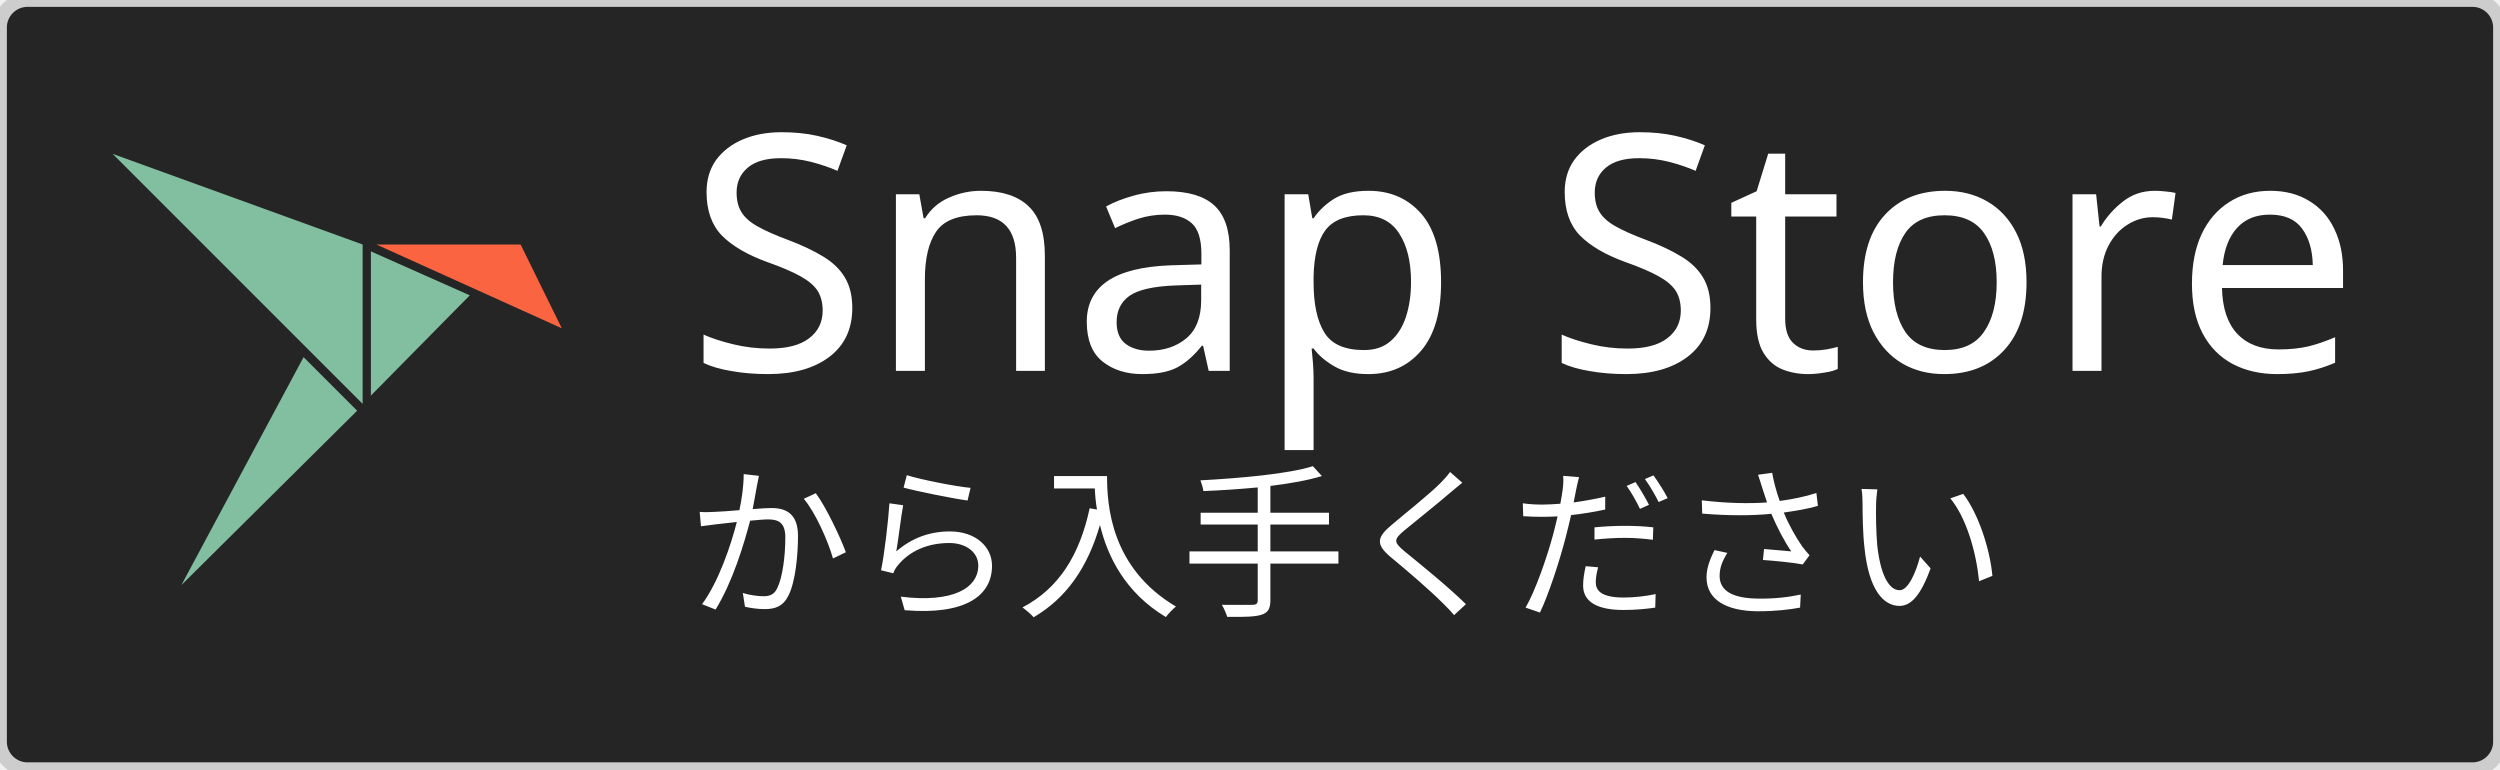
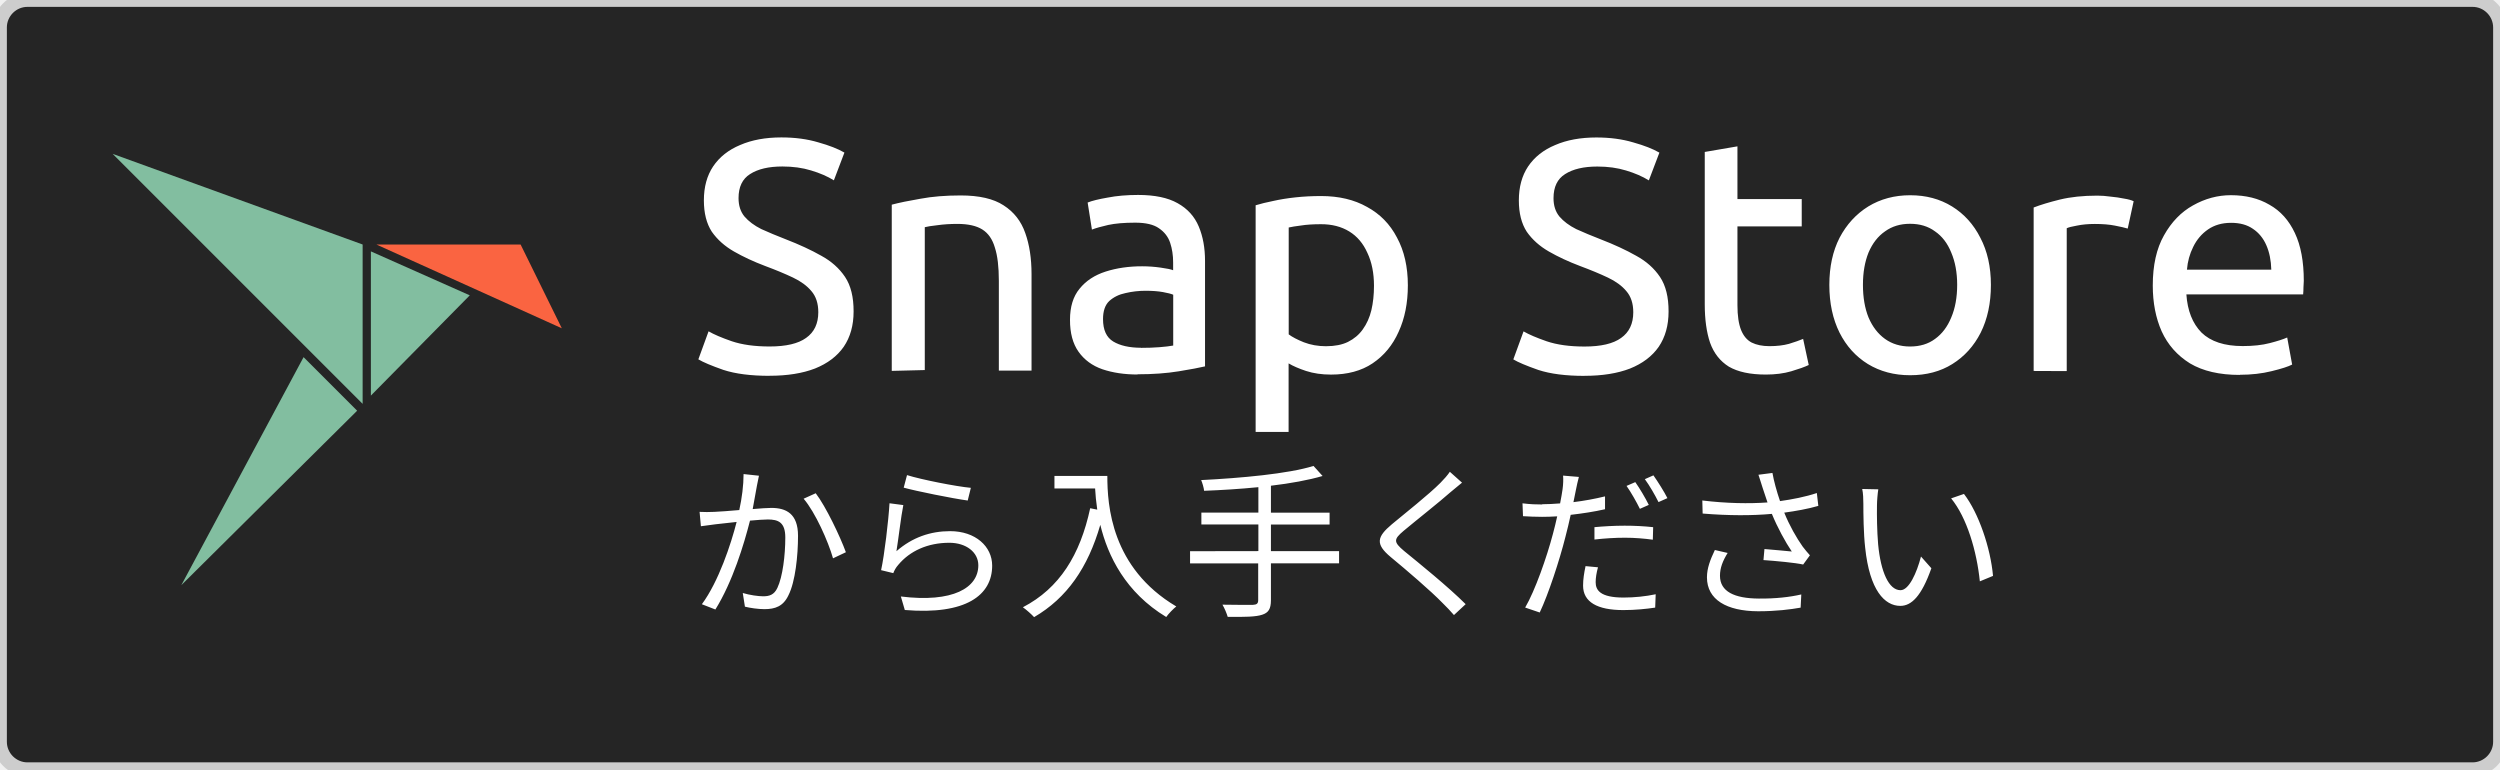
- <svg xmlns="http://www.w3.org/2000/svg" version="1.1" id="Layer_1" x="0px" y="0px" viewBox="0 0 182 56" style="enable-background:new 0 0 182 56;" xml:space="preserve">
-   <style type="text/css">
- 		.st0 {
+ <svg xmlns="http://www.w3.org/2000/svg" id="a" enable-background="new 0 0 182 56" version="1.1" viewBox="0 0 182 56">
+   <style id="b" type="text/css">.st0 {
			fill-rule: evenodd;
			clip-rule: evenodd;
			fill: #252525;
			stroke: #CDCDCD;
		}

		.st1 {
			fill: #82BEA0;
		}

		.st2 {
			fill: #FA6441;
		}

		.st3 {
			fill: #FFFFFF;
		}

		.st4 {
			font-family: 'PingFangSC-Regular-GBpc-EUC-H';
		}

		.st5 {
			font-size: 12px;
			font-weight: 500;
		}

		.st6 {
			font-family: 'Ubuntu';
		}

		.st7 {
			font-size: 24px;
			font-weight: 500;
- 		}
- 	</style>
-   <g>
-     <path id="Rectangle-path" class="st0" d="M2,0h178c1.1,0,2,0.9,2,2v52c0,1.1-0.9,2-2,2H2c-1.1,0-2-0.9-2-2V2C0,0.9,0.9,0,2,0z" />
-     <g id="logo" transform="translate(8, 11)">
-       <path id="body" class="st1" d="M19,17.8V7.3l7.2,3.2L19,17.8z M5.2,31.6L14.1,15l3.9,3.9L5.2,31.6z M0.2,0.2l18.2,6.6v11.6    L0.2,0.2z" />
-       <polygon id="head" class="st2" points="29.9,6.8 19.4,6.8 32.9,12.9" />
+ 		}</style>
+   <g id="e">
+     <path id="f" class="st0" d="M2,0h178c1.1,0,2,0.9,2,2v52c0,1.1-0.9,2-2,2H2c-1.1,0-2-0.9-2-2V2C0,0.9,0.9,0,2,0z" />
+     <g id="g" transform="translate(8 11)">
+       <path id="h" class="st1" d="M19,17.8V7.3l7.2,3.2L19,17.8z M5.2,31.6L14.1,15l3.9,3.9L5.2,31.6z M0.2,0.2l18.2,6.6v11.6    L0.2,0.2z" />
+       <polygon id="i" class="st2" points="29.9 6.8 19.4 6.8 32.9 12.9" />
    </g>
-     <text transform="matrix(1 0 0 1 50 44)" class="st3 st4 st5">から入手ください</text>
-     <text transform="matrix(1 0 0 1 50 27)" class="st3 st6 st7">Snap Store</text>
+     <path id="j" class="st3 st4 st5" transform="translate(50,44)" d="m9.38-8.09-0.876 0.396c0.852 0.996 1.79 3.11 2.14 4.34l0.936-0.444c-0.408-1.12-1.45-3.32-2.2-4.3zm-8.45 1.36 0.096 1.04c0.312-0.048 0.804-0.108 1.08-0.144l1.52-0.168c-0.408 1.61-1.31 4.34-2.53 5.99l0.984 0.384c1.26-2.03 2.08-4.74 2.52-6.47 0.528-0.048 1.01-0.084 1.3-0.084 0.756 0 1.27 0.204 1.27 1.31 0 1.3-0.192 2.86-0.576 3.67-0.24 0.516-0.6 0.612-1.04 0.612-0.336 0-0.972-0.084-1.48-0.24l0.156 0.996c0.384 0.096 0.96 0.18 1.42 0.18 0.78 0 1.37-0.204 1.75-1.01 0.504-0.996 0.696-2.9 0.696-4.33 0-1.62-0.876-2.03-1.94-2.03-0.288 0-0.792 0.036-1.36 0.084l0.312-1.72c0.048-0.228 0.096-0.492 0.144-0.708l-1.12-0.12c0 0.816-0.12 1.75-0.312 2.62-0.72 0.06-1.43 0.12-1.82 0.132-0.384 0.012-0.696 0.024-1.07 0zm15.1-2.68-0.24 0.912c0.912 0.252 3.52 0.78 4.66 0.936l0.228-0.924c-1.06-0.096-3.61-0.6-4.64-0.924zm-0.264 2.18-1.01-0.132c-0.072 1.26-0.372 3.78-0.612 4.87l0.888 0.216c0.072-0.192 0.18-0.396 0.36-0.6 0.84-1.01 2.14-1.61 3.72-1.61 1.22 0 2.11 0.684 2.11 1.64 0 1.64-1.85 2.74-5.64 2.27l0.288 0.984c4.46 0.372 6.36-1.08 6.36-3.23 0-1.4-1.22-2.51-3.06-2.51-1.44 0-2.76 0.456-3.91 1.46 0.132-0.768 0.336-2.56 0.504-3.37zm13.6 0.228c-0.732 3.4-2.23 5.82-4.9 7.21 0.24 0.168 0.66 0.54 0.816 0.72 2.4-1.4 3.92-3.61 4.82-6.72 0.552 2.28 1.84 4.92 4.8 6.71 0.156-0.228 0.516-0.6 0.732-0.768-4.74-2.81-5.02-7.37-5.02-9.5h-3.85v0.912h2.96c0.024 0.456 0.072 0.972 0.156 1.54zm7.27 3.13v0.888h4.96v2.68c0 0.24-0.108 0.324-0.372 0.336-0.276 0-1.22 0.012-2.23-0.012 0.144 0.24 0.312 0.636 0.384 0.888 1.26 0.012 2.05 0 2.51-0.156 0.444-0.144 0.636-0.408 0.636-1.06v-2.68h4.96v-0.888h-4.96v-1.94h4.27v-0.864h-4.27v-1.96c1.42-0.168 2.74-0.408 3.76-0.708l-0.66-0.732c-1.84 0.576-5.33 0.888-8.18 1.03 0.084 0.192 0.192 0.552 0.216 0.78 1.25-0.048 2.62-0.132 3.95-0.264v1.85h-4.15v0.864h4.15v1.94zm19.8-4.99-0.888-0.792c-0.144 0.228-0.444 0.564-0.684 0.804-0.816 0.828-2.64 2.27-3.54 3.02-1.08 0.912-1.22 1.43-0.084 2.38 1.12 0.924 2.94 2.48 3.78 3.35 0.3 0.288 0.576 0.588 0.828 0.876l0.852-0.792c-1.27-1.27-3.4-2.99-4.49-3.88-0.768-0.648-0.756-0.84-0.036-1.45 0.888-0.744 2.62-2.11 3.43-2.83 0.204-0.168 0.576-0.48 0.828-0.684zm9.64 3.24v0.9c0.744-0.084 1.48-0.132 2.23-0.132 0.696 0 1.4 0.06 2.02 0.144l0.024-0.912c-0.648-0.072-1.37-0.108-2.08-0.108-0.768 0-1.56 0.048-2.2 0.108zm0.252 2.92-0.9-0.084c-0.108 0.504-0.18 0.96-0.18 1.42 0 1.19 1.03 1.78 2.93 1.78 0.876 0 1.67-0.084 2.32-0.18l0.036-0.972c-0.732 0.156-1.56 0.24-2.34 0.24-1.72 0-2.03-0.552-2.03-1.12 0-0.312 0.06-0.684 0.168-1.08zm2.72-6.2-0.636 0.276c0.324 0.456 0.732 1.18 0.972 1.67l0.648-0.288c-0.24-0.492-0.672-1.22-0.984-1.66zm1.32-0.492-0.624 0.276c0.336 0.456 0.732 1.14 0.996 1.67l0.648-0.288c-0.228-0.456-0.696-1.2-1.02-1.66zm-8.09 2.12c-0.432 0-0.864-0.012-1.44-0.084l0.036 0.936c0.432 0.024 0.864 0.048 1.39 0.048 0.336 0 0.708-0.012 1.1-0.036-0.096 0.432-0.204 0.888-0.312 1.28-0.444 1.69-1.3 4.13-2.02 5.36l1.06 0.36c0.624-1.31 1.44-3.79 1.87-5.5 0.144-0.528 0.264-1.08 0.384-1.61 0.84-0.096 1.72-0.228 2.5-0.408v-0.936c-0.732 0.18-1.52 0.324-2.3 0.42l0.18-0.888c0.048-0.24 0.144-0.696 0.216-0.948l-1.15-0.096c0.024 0.24 0.012 0.648-0.036 0.984-0.036 0.24-0.096 0.624-0.18 1.04-0.468 0.036-0.9 0.06-1.3 0.06zm13.5 3.53-0.936-0.216c-0.336 0.708-0.576 1.33-0.576 1.99 0 1.63 1.44 2.46 3.72 2.47 1.33 0 2.35-0.132 3.1-0.264l0.048-0.96c-0.84 0.192-1.87 0.312-3.1 0.3-1.78-0.012-2.82-0.516-2.82-1.66 0-0.576 0.204-1.09 0.564-1.67zm-1.85-3.83 0.024 0.96c1.88 0.156 3.61 0.156 5.04 0.024 0.408 0.996 0.984 2.05 1.45 2.74-0.432-0.048-1.32-0.12-1.99-0.18l-0.072 0.804c0.864 0.06 2.32 0.192 2.89 0.324l0.492-0.672c-0.18-0.204-0.36-0.408-0.528-0.636-0.444-0.624-0.972-1.55-1.34-2.47 0.804-0.108 1.75-0.276 2.48-0.492l-0.108-0.936c-0.816 0.276-1.81 0.468-2.68 0.588-0.24-0.696-0.456-1.49-0.552-2.05l-1.02 0.132c0.108 0.312 0.216 0.684 0.3 0.936l0.36 1.08c-1.32 0.096-2.99 0.072-4.75-0.144zm12.8-0.804-1.16-0.024c0.072 0.288 0.084 0.792 0.084 1.07 0 0.696 0.012 2.16 0.132 3.2 0.324 3.11 1.42 4.24 2.56 4.24 0.804 0 1.54-0.696 2.26-2.74l-0.756-0.852c-0.312 1.2-0.876 2.45-1.49 2.45-0.852 0-1.44-1.33-1.63-3.34-0.084-0.996-0.096-2.09-0.084-2.84 0-0.312 0.048-0.876 0.096-1.16zm6.25 0.336-0.936 0.324c1.15 1.4 1.87 3.86 2.09 6.04l0.96-0.396c-0.18-2.03-1.04-4.57-2.11-5.96z" fill="#fff" aria-label="から入手ください" />
+     <path id="k" class="st3 st6 st7" transform="translate(50,27)" d="m6.02 0.36q-2.04 0-3.36-0.432-1.3-0.456-1.82-0.768l0.744-2.04q0.576 0.336 1.68 0.72 1.13 0.384 2.76 0.384 1.8 0 2.66-0.624 0.888-0.624 0.888-1.87 0-0.96-0.504-1.54-0.48-0.576-1.34-0.984t-2.02-0.84q-1.27-0.48-2.28-1.06t-1.61-1.44q-0.576-0.888-0.576-2.28 0-1.46 0.672-2.47 0.696-1.03 1.97-1.56 1.27-0.552 3-0.552 1.49 0 2.69 0.36 1.2 0.336 1.9 0.744l-0.768 2.02q-0.696-0.432-1.66-0.72-0.936-0.288-2.09-0.288-1.49 0-2.35 0.552-0.84 0.528-0.84 1.75 0 0.816 0.432 1.34 0.456 0.528 1.22 0.912 0.792 0.36 1.78 0.744 1.49 0.576 2.59 1.2 1.1 0.6 1.73 1.54t0.624 2.52q0 1.51-0.72 2.57-0.72 1.03-2.09 1.58-1.37 0.528-3.31 0.528zm8.9-0.36v-12.1q0.816-0.216 2.09-0.432 1.27-0.24 2.93-0.24 2.02 0 3.12 0.72 1.13 0.72 1.58 2.02 0.456 1.27 0.456 3v7.01h-2.38v-6.53q0-1.54-0.288-2.42-0.264-0.912-0.912-1.32t-1.82-0.408q-0.792 0-1.46 0.096-0.648 0.072-0.912 0.144v10.4zm17.9 0.264q-1.44 0-2.57-0.384-1.1-0.384-1.73-1.27t-0.624-2.33q0-1.42 0.696-2.26 0.696-0.864 1.9-1.25t2.66-0.384q0.672 0 1.34 0.096 0.696 0.096 0.912 0.192v-0.576q0-0.768-0.216-1.42t-0.816-1.06q-0.576-0.408-1.73-0.408-1.2 0-1.97 0.168-0.744 0.168-1.18 0.336l-0.312-1.97q0.48-0.192 1.46-0.36 0.984-0.192 2.21-0.192 1.82 0 2.88 0.6 1.08 0.6 1.54 1.7 0.456 1.08 0.456 2.5v7.68q-0.6 0.144-1.92 0.36t-3 0.216zm0.24-1.94q0.744 0 1.34-0.048 0.624-0.048 1.01-0.12v-3.7q-0.216-0.096-0.744-0.192t-1.27-0.096-1.46 0.168q-0.696 0.144-1.18 0.576-0.456 0.432-0.456 1.32 0 1.18 0.744 1.63t2.02 0.456zm8.35 6.12v-16.5q0.552-0.168 1.27-0.312 0.744-0.168 1.63-0.264t1.87-0.096q1.94 0 3.34 0.792 1.42 0.768 2.18 2.23 0.792 1.46 0.792 3.48 0 1.92-0.672 3.38-0.648 1.46-1.9 2.3-1.22 0.816-3.02 0.816-1.01 0-1.82-0.264-0.792-0.264-1.27-0.552v4.99zm5.14-6.24q0.936 0 1.58-0.312 0.672-0.336 1.08-0.912 0.432-0.6 0.624-1.39 0.192-0.816 0.192-1.78 0-1.39-0.48-2.4-0.456-1.03-1.32-1.56t-2.06-0.528q-0.864 0-1.46 0.096-0.576 0.072-0.888 0.144v7.78q0.384 0.288 1.1 0.576 0.744 0.288 1.63 0.288zm18.8 2.16q-2.04 0-3.36-0.432-1.3-0.456-1.82-0.768l0.744-2.04q0.576 0.336 1.68 0.72 1.13 0.384 2.76 0.384 1.8 0 2.66-0.624 0.888-0.624 0.888-1.87 0-0.96-0.504-1.54-0.48-0.576-1.34-0.984t-2.02-0.84q-1.27-0.48-2.28-1.06t-1.61-1.44q-0.576-0.888-0.576-2.28 0-1.46 0.672-2.47 0.696-1.03 1.97-1.56 1.27-0.552 3-0.552 1.49 0 2.69 0.36 1.2 0.336 1.9 0.744l-0.768 2.02q-0.696-0.432-1.66-0.72-0.936-0.288-2.09-0.288-1.49 0-2.35 0.552-0.84 0.528-0.84 1.75 0 0.816 0.432 1.34 0.456 0.528 1.22 0.912 0.792 0.36 1.78 0.744 1.49 0.576 2.59 1.2 1.1 0.6 1.73 1.54t0.624 2.52q0 1.51-0.72 2.57-0.72 1.03-2.09 1.58-1.37 0.528-3.31 0.528zm13.2-0.096q-1.7 0-2.69-0.576-0.96-0.6-1.37-1.75-0.384-1.15-0.384-2.78v-11.1l2.38-0.408v3.84h4.68v1.99h-4.68v5.74q0 1.13 0.264 1.8 0.264 0.648 0.768 0.912 0.528 0.264 1.3 0.264 0.816 0 1.42-0.168 0.624-0.192 1.03-0.36l0.408 1.9q-0.456 0.216-1.27 0.456t-1.85 0.24zm10.5 0.048q-1.73 0-3.07-0.816-1.32-0.816-2.06-2.28-0.744-1.49-0.744-3.48 0-1.97 0.744-3.43 0.768-1.46 2.09-2.28 1.34-0.816 3.05-0.816 1.73 0 3.05 0.816t2.06 2.28q0.768 1.46 0.768 3.43 0 1.99-0.744 3.48-0.744 1.46-2.06 2.28-1.3 0.816-3.07 0.816zm0-2.09q1.08 0 1.82-0.552 0.768-0.552 1.18-1.56 0.432-1.01 0.432-2.38 0-1.34-0.432-2.35-0.408-1.01-1.18-1.54-0.744-0.552-1.82-0.552-1.06 0-1.82 0.552-0.768 0.528-1.2 1.54-0.408 1.01-0.408 2.35 0 1.37 0.408 2.38 0.432 1.01 1.2 1.56t1.82 0.552zm9 1.78v-11.9q0.744-0.288 1.9-0.576 1.18-0.288 2.74-0.288 0.456 0 0.96 0.072 0.528 0.048 0.984 0.144 0.456 0.072 0.696 0.192l-0.432 1.99q-0.312-0.096-0.936-0.216-0.6-0.12-1.46-0.12-0.72 0-1.3 0.12-0.552 0.096-0.744 0.192v10.4zm15 0.288q-2.21 0-3.62-0.84-1.39-0.864-2.06-2.33-0.648-1.46-0.648-3.34 0-2.21 0.816-3.65 0.816-1.46 2.11-2.18 1.32-0.744 2.76-0.744 1.63 0 2.81 0.696 1.2 0.672 1.85 2.06 0.648 1.37 0.648 3.48 0 0.216-0.024 0.48 0 0.264-0.024 0.504h-8.5q0.12 1.78 1.1 2.78 1.01 0.984 3 0.984 1.15 0 1.97-0.216 0.84-0.216 1.27-0.408l0.36 1.97q-0.408 0.216-1.49 0.48-1.06 0.264-2.33 0.264zm-3.84-7.66h6.14q-0.024-1.01-0.36-1.78t-0.984-1.2q-0.624-0.432-1.58-0.432-0.984 0-1.68 0.48t-1.08 1.27q-0.384 0.768-0.456 1.66z" fill="#fff" aria-label="Snap Store" />
  </g>
</svg>
